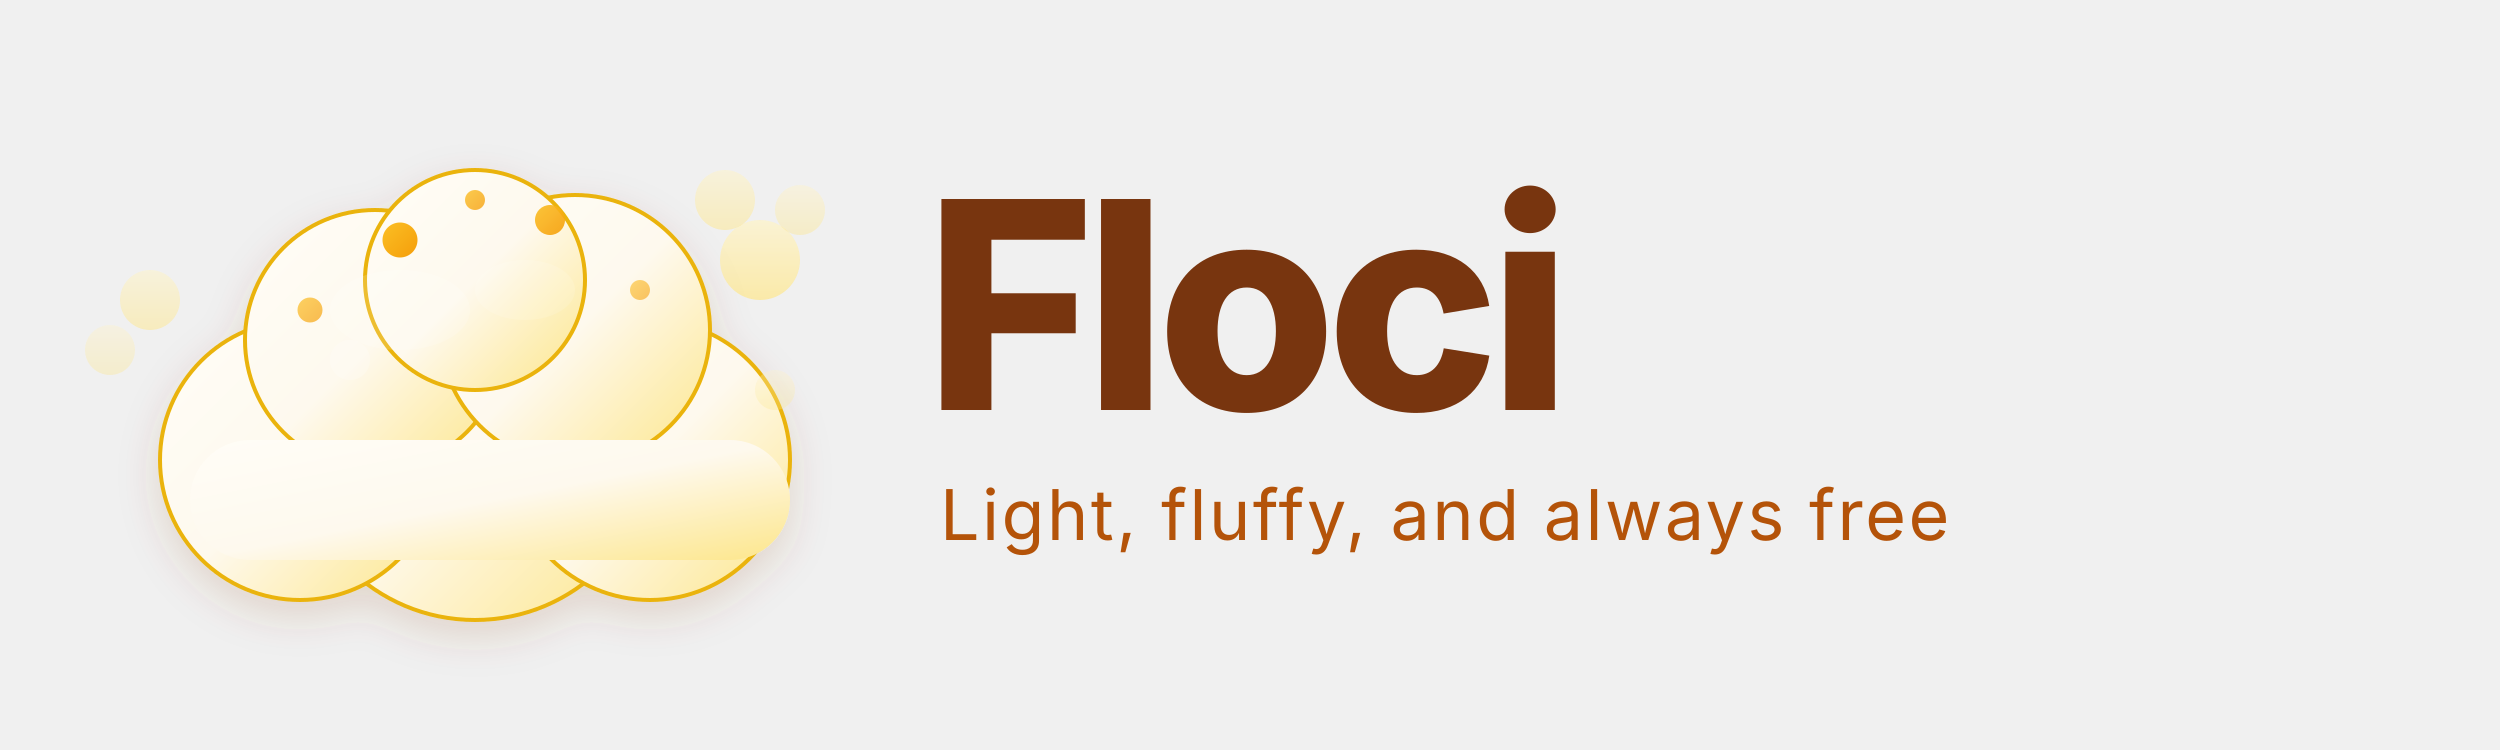
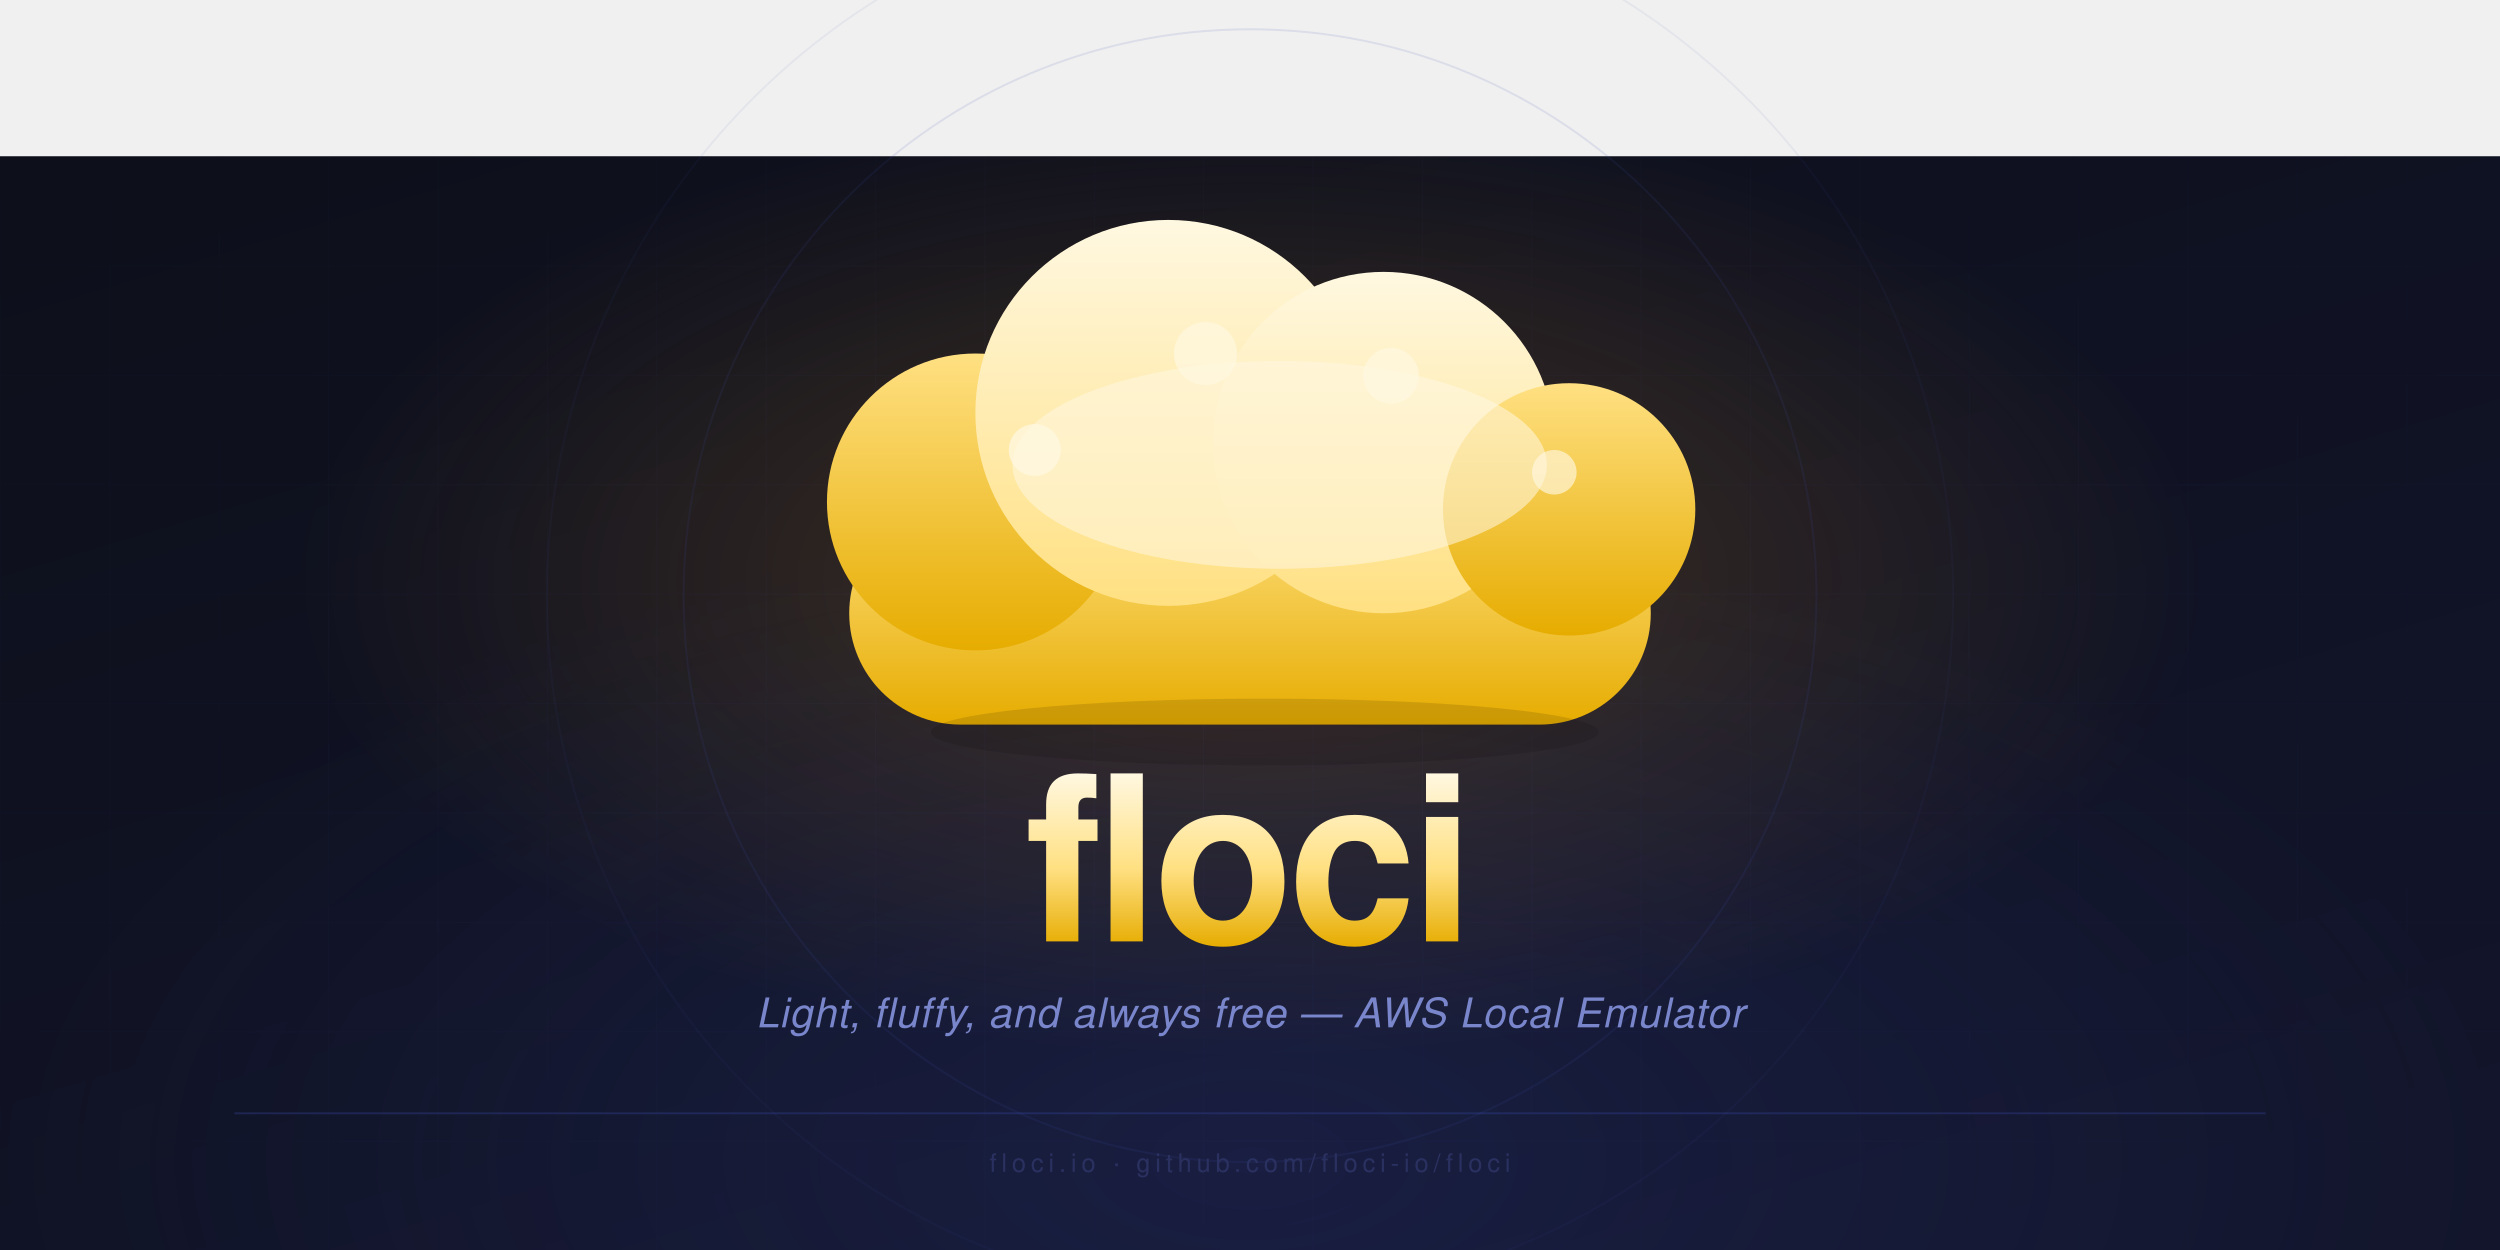
- <svg xmlns="http://www.w3.org/2000/svg" viewBox="0 0 500 150" width="500" height="150">
+ <svg xmlns="http://www.w3.org/2000/svg" width="1280" height="640" viewBox="0 0 1280 480">
  <defs>
-     <linearGradient id="cloudGrad" x1="0%" y1="0%" x2="100%" y2="100%">
-       <stop offset="0%" style="stop-color:#fffdf7;stop-opacity:1" />
-       <stop offset="50%" style="stop-color:#fef9ee;stop-opacity:1" />
-       <stop offset="100%" style="stop-color:#fde68a;stop-opacity:1" />
+     <linearGradient id="bg" x1="0" y1="0" x2="0.6" y2="1">
+       <stop offset="0%" stop-color="#0d0f1a" />
+       <stop offset="100%" stop-color="#12152b" />
    </linearGradient>
-     <linearGradient id="accentGrad" x1="0%" y1="0%" x2="100%" y2="100%">
-       <stop offset="0%" style="stop-color:#fbbf24;stop-opacity:1" />
-       <stop offset="100%" style="stop-color:#f59e0b;stop-opacity:1" />
+     <radialGradient id="glow-amber" cx="50%" cy="34%" r="38%">
+       <stop offset="0%" stop-color="#f9a825" stop-opacity="0.22" />
+       <stop offset="100%" stop-color="#f9a825" stop-opacity="0" />
+     </radialGradient>
+     <radialGradient id="glow-indigo" cx="50%" cy="80%" r="50%">
+       <stop offset="0%" stop-color="#3949ab" stop-opacity="0.2" />
+       <stop offset="100%" stop-color="#3949ab" stop-opacity="0" />
+     </radialGradient>
+     <linearGradient id="pm" x1="0" y1="0" x2="0" y2="1">
+       <stop offset="0%" stop-color="#fff8e1" />
+       <stop offset="100%" stop-color="#ffe082" />
    </linearGradient>
-     <linearGradient id="lightPuff" x1="0%" y1="0%" x2="0%" y2="100%">
-       <stop offset="0%" style="stop-color:#fef3c7;stop-opacity:1" />
-       <stop offset="100%" style="stop-color:#fde68a;stop-opacity:1" />
+     <linearGradient id="ps" x1="0" y1="0" x2="0" y2="1">
+       <stop offset="0%" stop-color="#ffe082" />
+       <stop offset="100%" stop-color="#e6ac00" />
    </linearGradient>
-     <filter id="glow" x="-20%" y="-20%" width="140%" height="140%">
-       <feGaussianBlur stdDeviation="2" result="blur" />
-       <feComposite in="SourceGraphic" in2="blur" operator="over" />
-     </filter>
-     <linearGradient id="strokeGrad" x1="0%" y1="0%" x2="100%" y2="100%">
-       <stop offset="0%" style="stop-color:#f59e0b;stop-opacity:1" />
-       <stop offset="100%" style="stop-color:#d97706;stop-opacity:1" />
+     <linearGradient id="wm" x1="0" y1="0" x2="0" y2="1">
+       <stop offset="0%" stop-color="#fff8e1" />
+       <stop offset="55%" stop-color="#ffe082" />
+       <stop offset="100%" stop-color="#e6ac00" />
    </linearGradient>
-     <filter id="softShadow" x="-10%" y="-10%" width="130%" height="140%">
-       <feDropShadow dx="0" dy="3" stdDeviation="4" flood-color="#92400e" flood-opacity="0.15" />
-     </filter>
+     <pattern id="grid" width="56" height="56" patternUnits="userSpaceOnUse">
+       <path d="M 56 0 L 0 0 0 56" fill="none" stroke="#3949ab" stroke-width="0.5" opacity="0.15" />
+     </pattern>
+     <radialGradient id="gmask-g" cx="50%" cy="40%" r="65%">
+       <stop offset="0%" stop-color="white" stop-opacity="0.9" />
+       <stop offset="100%" stop-color="white" stop-opacity="0" />
+     </radialGradient>
+     <mask id="gmask">
+       <rect width="1280" height="640" fill="url(#gmask-g)" />
+     </mask>
  </defs>
-   <g filter="url(#softShadow)">
-     <circle cx="95" cy="88" r="36" fill="url(#cloudGrad)" stroke="#eab308" stroke-width="0.8" />
-     <circle cx="60" cy="92" r="28" fill="url(#cloudGrad)" stroke="#eab308" stroke-width="0.8" />
-     <circle cx="130" cy="92" r="28" fill="url(#cloudGrad)" stroke="#eab308" stroke-width="0.8" />
-     <circle cx="75" cy="68" r="26" fill="url(#cloudGrad)" stroke="#eab308" stroke-width="0.8" />
-     <circle cx="115" cy="66" r="27" fill="url(#cloudGrad)" stroke="#eab308" stroke-width="0.8" />
-     <circle cx="95" cy="56" r="22" fill="url(#cloudGrad)" stroke="#eab308" stroke-width="0.8" />
-     <rect x="38" y="88" width="120" height="24" rx="12" fill="url(#cloudGrad)" />
+   <rect width="1280" height="640" fill="url(#bg)" />
+   <rect width="1280" height="640" fill="url(#grid)" mask="url(#gmask)" />
+   <rect width="1280" height="640" fill="url(#glow-amber)" />
+   <rect width="1280" height="640" fill="url(#glow-indigo)" />
+   <circle cx="640" cy="225" r="290" fill="none" stroke="#3949ab" stroke-width="1" opacity="0.12" />
+   <circle cx="640" cy="225" r="360" fill="none" stroke="#3949ab" stroke-width="1" opacity="0.07" />
+   <g transform="translate(640,215) scale(1.9)">
+     <rect x="-108" y="-20" width="216" height="60" rx="30" fill="url(#ps)" />
+     <circle cx="-74" cy="-20" r="40" fill="url(#ps)" />
+     <circle cx="-22" cy="-44" r="52" fill="url(#pm)" />
+     <circle cx="36" cy="-36" r="46" fill="url(#pm)" />
+     <circle cx="86" cy="-18" r="34" fill="url(#ps)" />
+     <ellipse cx="8" cy="-30" rx="72" ry="28" fill="#fff8e1" opacity="0.55" />
+     <circle cx="-58" cy="-34" r="7" fill="#fff8e1" opacity="0.75" />
+     <circle cx="-12" cy="-60" r="8.5" fill="#fff8e1" opacity="0.70" />
+     <circle cx="38" cy="-54" r="7.5" fill="#fff8e1" opacity="0.70" />
+     <circle cx="82" cy="-28" r="6" fill="#fff8e1" opacity="0.65" />
+     <ellipse cx="4" cy="42" rx="90" ry="9" fill="#000" opacity="0.12" />
  </g>
-   <circle cx="152" cy="52" r="8" fill="url(#lightPuff)" opacity="0.7" />
-   <circle cx="145" cy="40" r="6" fill="url(#lightPuff)" opacity="0.5" />
-   <circle cx="160" cy="42" r="5" fill="url(#lightPuff)" opacity="0.4" />
-   <circle cx="30" cy="60" r="6" fill="url(#lightPuff)" opacity="0.5" />
-   <circle cx="22" cy="70" r="5" fill="url(#lightPuff)" opacity="0.35" />
-   <circle cx="155" cy="78" r="4" fill="url(#lightPuff)" opacity="0.3" />
-   <circle cx="80" cy="48" r="3.5" fill="url(#accentGrad)" />
-   <circle cx="110" cy="44" r="3" fill="url(#accentGrad)" opacity="0.9" />
-   <circle cx="62" cy="62" r="2.5" fill="url(#accentGrad)" opacity="0.7" />
-   <circle cx="128" cy="58" r="2" fill="url(#accentGrad)" opacity="0.6" />
-   <circle cx="95" cy="40" r="2" fill="url(#accentGrad)" opacity="0.8" />
-   <ellipse cx="80" cy="62" rx="14" ry="8" fill="white" opacity="0.15" />
-   <ellipse cx="105" cy="58" rx="10" ry="6" fill="white" opacity="0.12" />
-   <circle cx="70" cy="72" r="4" fill="white" opacity="0.2" />
-   <text x="185" y="82" font-size="58" font-weight="800" font-family="'Inter', 'Nunito', 'Segoe UI', system-ui, sans-serif" fill="#78350f" letter-spacing="-2">Floci</text>
-   <text x="188" y="108" font-size="14" font-family="'Inter', 'Nunito', 'Segoe UI', system-ui, sans-serif" fill="#b45309" letter-spacing="0.5">Light, fluffy, and always free</text>
+   <text x="640" y="402" font-family="'Helvetica Neue', Helvetica, Arial, sans-serif" font-size="118" font-weight="800" fill="url(#wm)" text-anchor="middle" letter-spacing="-3">floci
+   </text>
+   <text x="640" y="446" font-family="'Helvetica Neue', Helvetica, Arial, sans-serif" font-size="21" font-weight="300" font-style="italic" fill="#7986cb" text-anchor="middle" letter-spacing="0.5">Light, fluffy, and always free — AWS Local Emulator
+   </text>
+   <line x1="120" y1="490" x2="1160" y2="490" stroke="#3949ab" stroke-width="1" opacity="0.3" />
+   <text x="640" y="520" font-family="'Helvetica Neue', Helvetica, Arial, sans-serif" font-size="13" fill="#2a3160" text-anchor="middle" letter-spacing="2.5">floci.io · github.com/floci-io/floci
+   </text>
</svg>
